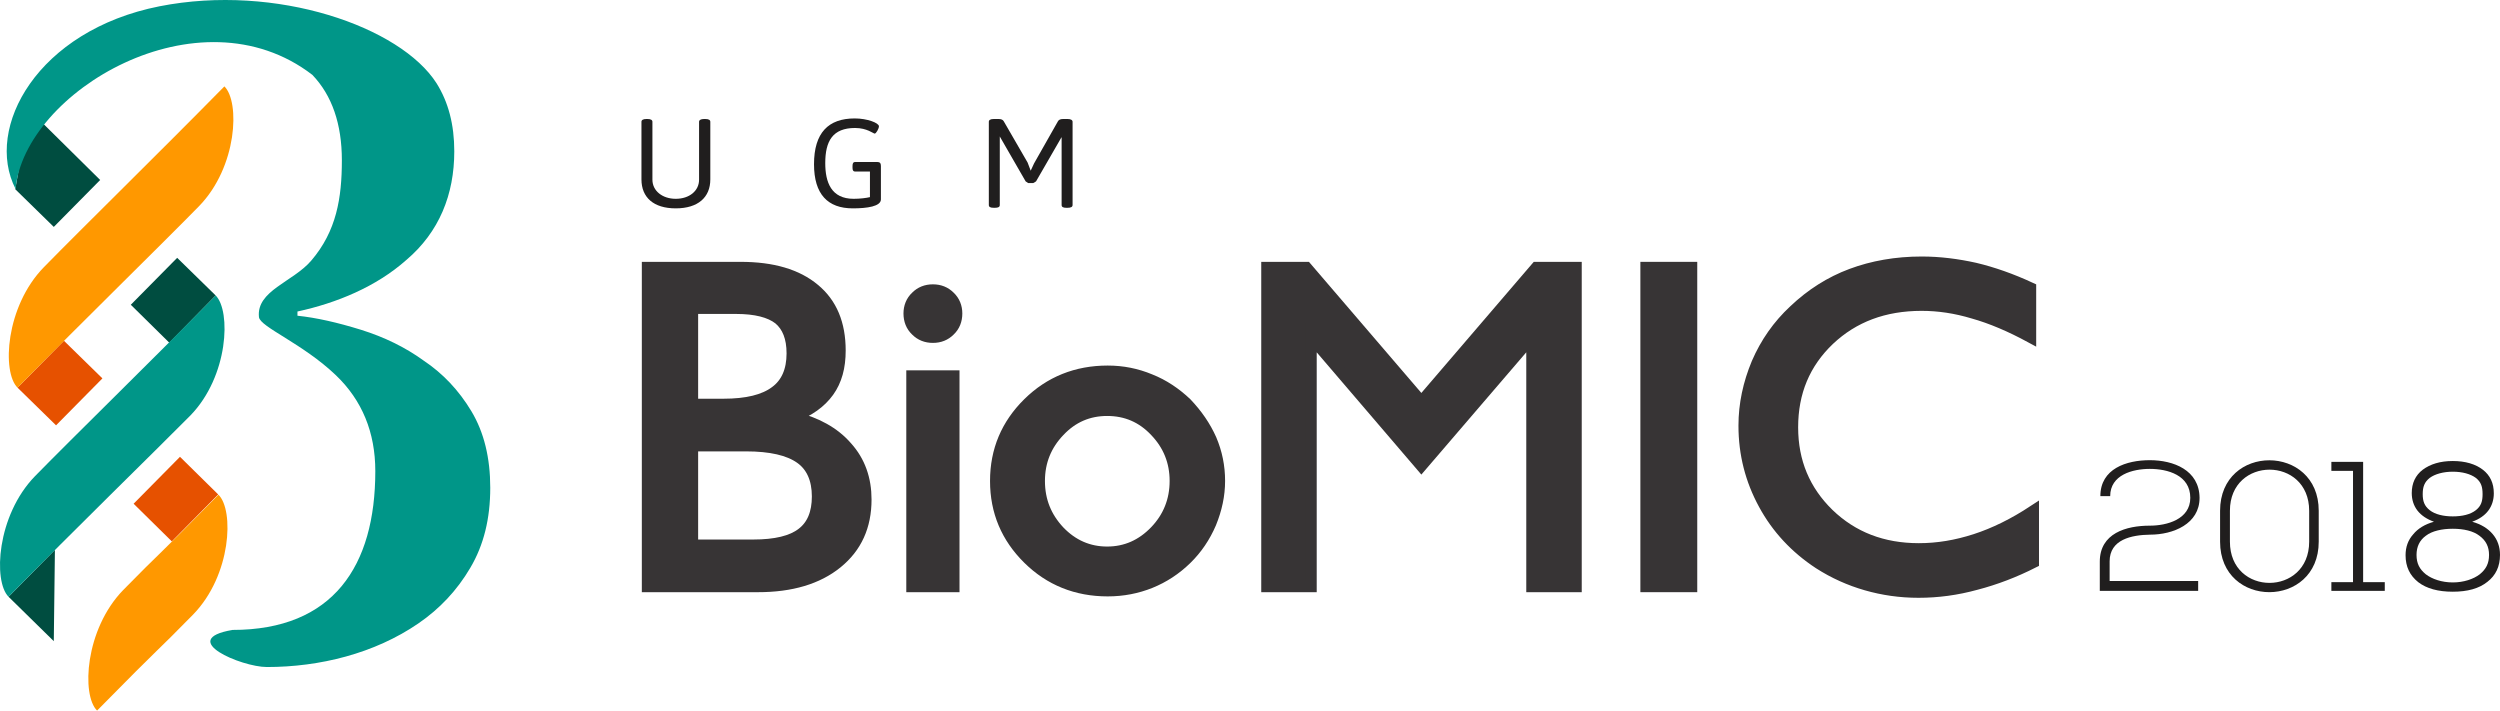
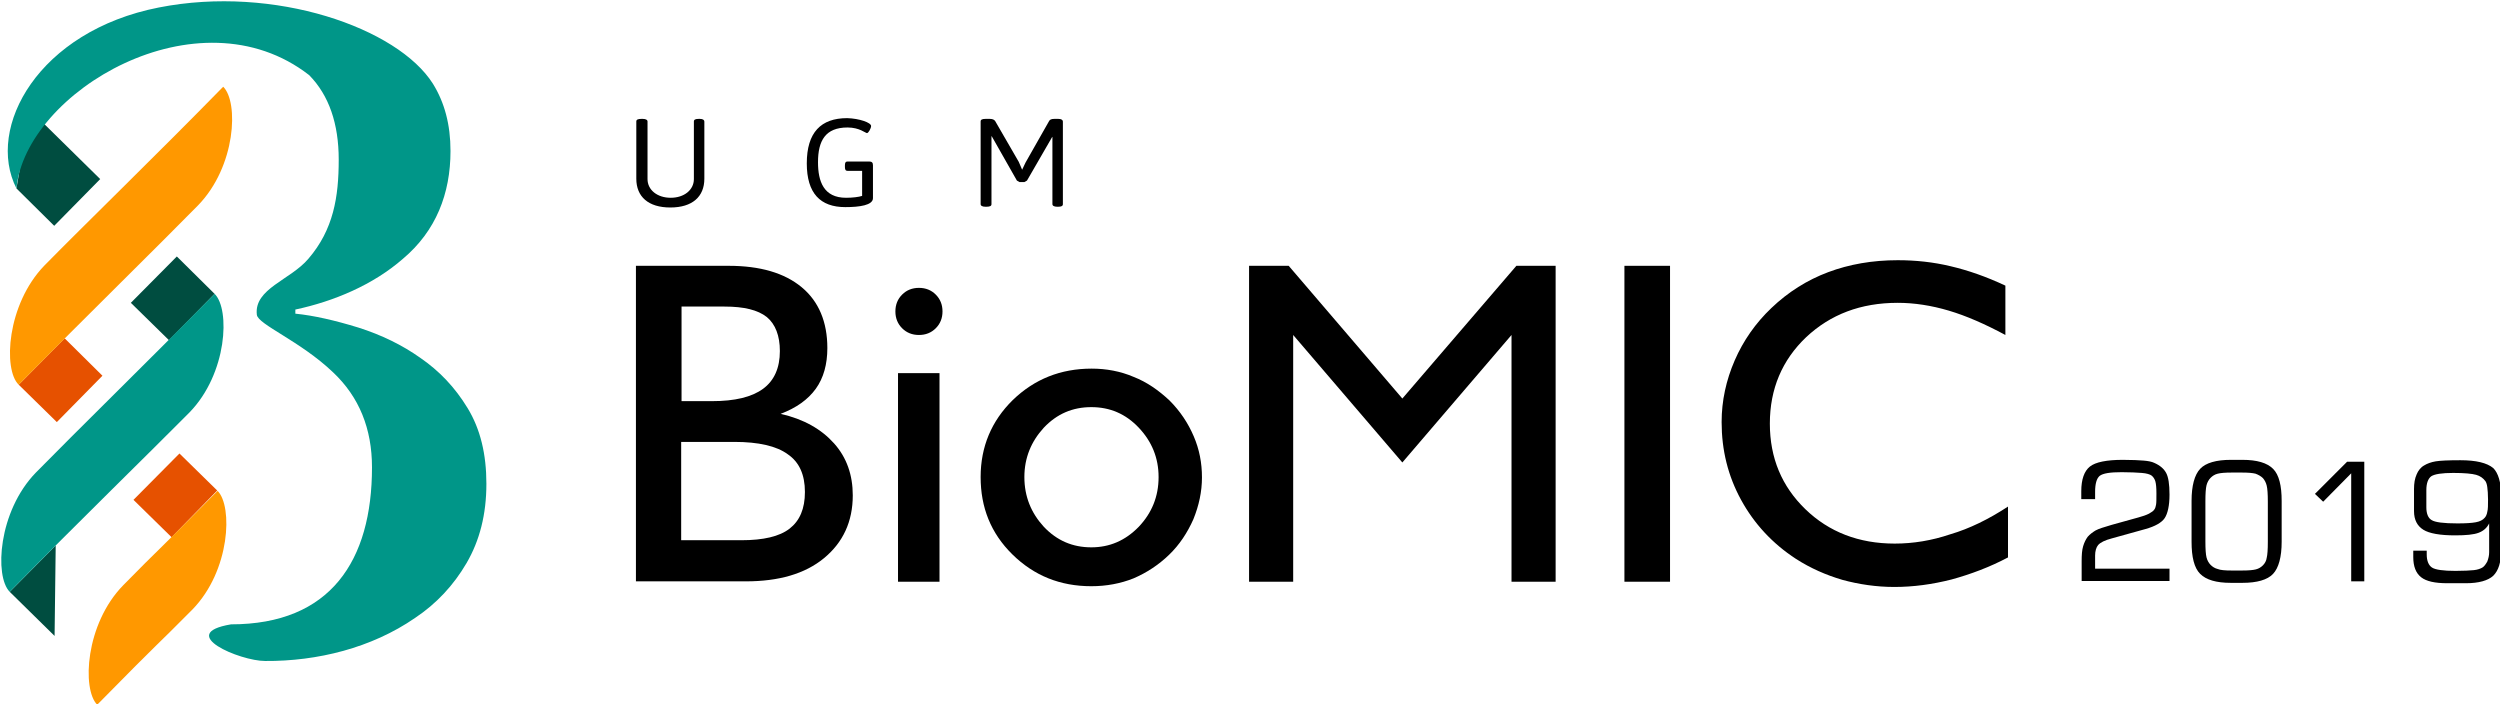
- <svg xmlns="http://www.w3.org/2000/svg" xml:space="preserve" width="853.93" height="242.717" version="1.1" style="clip-rule:evenodd;fill-rule:evenodd;image-rendering:optimizeQuality;shape-rendering:geometricPrecision;text-rendering:geometricPrecision" viewBox="0 0 8895.181 2528.387" id="svg60">
-   <defs id="defs4">
-     <style type="text/css" id="style2">
-     .str0 {stroke:#373435;stroke-width:39.37}
-     .fil6 {fill:none;fill-rule:nonzero}
-     .fil0 {fill:#004D40}
-     .fil3 {fill:#009688}
-     .fil1 {fill:#E65100}
-     .fil2 {fill:#FF9800}
-     .fil5 {fill:#373435;fill-rule:nonzero}
-     .fil7 {fill:#201E1E;fill-rule:nonzero}
-     .fil4 {fill:#009688;fill-rule:nonzero}
-    </style>
-   </defs>
-   <g id="Layer_x0020_1" transform="translate(-1607.707,-2785.612)">
-     <g id="_1633313641152">
-       <g id="g25">
-         <polygon class="fil0" points="1799,5067 1638,4909 1803,4742 " id="polygon7" style="fill:#004d40" />
-         <polygon class="fil1" points="2083,4578 2248,4411 2384,4545 2219,4712 " id="polygon9" style="fill:#e65100" />
-         <polygon class="fil1" points="1670,4165 1835,3998 1972,4132 1807,4299 " id="polygon11" style="fill:#e65100" />
-         <polygon class="fil0" points="2073,3870 2238,3703 2375,3837 2210,4005 " id="polygon13" style="fill:#004d40" />
-         <polygon class="fil0" points="1662,3459 1711,3176 1964,3426 1799,3593 " id="polygon15" style="fill:#004d40" />
-         <path class="fil2" d="m 1764,3736 c 142,-145 395,-392 642,-643 56,55 46,286 -90,426 -142,145 -399,395 -646,646 -56,-55 -43,-289 94,-429 z" id="path17" style="fill:#ff9800" />
-         <path class="fil3" d="m 1732,4480 c 142,-145 396,-392 643,-643 55,55 46,287 -90,427 -143,144 -400,394 -647,645 -55,-55 -42,-289 94,-429 z" id="path19" style="fill:#009688" />
-         <path class="fil2" d="m 2046,4885 c 142,-145 92,-88 339,-339 56,55 46,286 -90,426 -142,145 -95,91 -342,342 -56,-55 -43,-289 93,-429 z" id="path21" style="fill:#ff9800" />
-         <path class="fil4" d="m 3114,4068 c 69,46 126,106 171,181 45,75 67,166 67,272 0,110 -23,204 -71,285 -47,80 -109,146 -185,198 -156,107 -351,155 -539,155 -90,0 -322,-98 -122,-132 358,0 508,-227 508,-565 0,-138 -47,-252 -140,-341 -118,-113 -270,-172 -274,-207 -10,-94 121,-125 186,-201 90,-105 109,-223 109,-357 0,-129 -35,-231 -105,-304 -404,-311 -1025,61 -1056,406 -112,-218 78,-564 512,-650 416,-82 858,73 986,274 42,67 63,147 63,242 0,153 -53,287 -171,387 -107,95 -248,153 -387,183 v 15 c 67,7 142,24 226,50 83,26 157,62 222,109 z" id="path23" style="fill:#009688;fill-rule:nonzero" />
-       </g>
-       <path class="fil5" d="m 4072,4372 v 353 h 216 c 79,0 137,-14 173,-42 37,-28 55,-72 55,-131 0,-62 -21,-108 -61,-136 -41,-29 -105,-44 -193,-44 z m -161,501 V 3737 h 332 c 114,0 201,26 262,77 62,51 92,124 92,219 0,59 -13,107 -41,146 -28,39 -70,69 -126,90 82,20 146,55 191,107 46,51 68,114 68,187 0,95 -34,170 -103,226 -69,56 -163,84 -281,84 z m 161,-649 h 110 c 83,0 144,-15 184,-45 40,-29 60,-75 60,-136 0,-56 -16,-96 -47,-122 -32,-25 -83,-38 -152,-38 h -155 z" id="path27" style="fill:#373435;fill-rule:nonzero" />
-       <path id="1" class="fil5" d="m 4842,3901 c 0,-23 8,-44 25,-60 16,-16 36,-24 60,-24 24,0 44,8 60,24 17,16 25,37 25,60 0,24 -8,45 -25,61 -16,16 -36,24 -60,24 -24,0 -44,-8 -60,-24 -17,-16 -25,-37 -25,-61 z m 10,972 v -750 h 150 v 750 z" style="fill:#373435;fill-rule:nonzero" />
-       <path id="2" class="fil5" d="m 5306,4497 c 0,70 24,129 71,179 47,49 104,74 170,74 66,0 123,-25 171,-75 47,-49 71,-109 71,-178 0,-69 -24,-128 -71,-177 -47,-50 -104,-74 -171,-74 -66,0 -123,24 -170,74 -47,49 -71,108 -71,177 z m -156,0 c 0,-109 39,-201 116,-277 77,-76 172,-114 283,-114 53,0 103,10 151,30 48,19 91,48 129,84 38,40 67,82 88,129 20,47 30,96 30,148 0,51 -11,101 -31,150 -21,49 -50,92 -87,128 -38,37 -81,65 -128,84 -47,19 -98,29 -152,29 -111,0 -206,-38 -283,-114 -77,-76 -116,-168 -116,-277 z" style="fill:#373435;fill-rule:nonzero" />
-       <polygon id="3" class="fil5" points="7058,3986 6665,4444 6273,3986 6273,4873 6115,4873 6115,3737 6256,3737 6665,4214 7074,3737 7216,3737 7216,4873 7058,4873 " style="fill:#373435;fill-rule:nonzero" />
-       <polygon id="4" class="fil5" points="7464,4873 7464,3737 7627,3737 7627,4873 " style="fill:#373435;fill-rule:nonzero" />
-       <path id="5" class="fil5" d="m 8843,4603 v 184 c -67,34 -135,60 -204,78 -69,19 -137,28 -205,28 -65,0 -127,-9 -186,-26 -59,-17 -115,-42 -168,-76 -84,-55 -150,-126 -196,-211 -47,-86 -71,-179 -71,-280 0,-76 16,-150 46,-222 31,-72 75,-135 132,-188 61,-58 129,-101 204,-129 75,-28 159,-43 250,-43 64,0 127,8 190,22 63,15 129,38 198,70 v 176 c -72,-39 -140,-68 -204,-86 -63,-19 -124,-28 -184,-28 -133,0 -242,41 -329,123 -87,83 -130,186 -130,311 0,123 43,225 128,308 86,83 193,124 321,124 67,0 133,-11 201,-33 68,-22 137,-56 207,-102 z" style="fill:#373435;fill-rule:nonzero" />
-       <path id="6" class="fil6 str0" d="m 4072,4372 v 353 h 216 c 79,0 137,-14 173,-42 37,-28 55,-72 55,-131 0,-62 -21,-108 -61,-136 -41,-29 -105,-44 -193,-44 z m -161,501 V 3737 h 332 c 114,0 201,26 262,77 62,51 92,124 92,219 0,59 -13,107 -41,146 -28,39 -70,69 -126,90 82,20 146,55 191,107 46,51 68,114 68,187 0,95 -34,170 -103,226 -69,56 -163,84 -281,84 z m 161,-649 h 110 c 83,0 144,-15 184,-45 40,-29 60,-75 60,-136 0,-56 -16,-96 -47,-122 -32,-25 -83,-38 -152,-38 h -155 z" style="fill:none;fill-rule:nonzero;stroke:#373435;stroke-width:39.37" />
-       <path id="7" class="fil6 str0" d="m 4842,3901 c 0,-23 8,-44 25,-60 16,-16 36,-24 60,-24 24,0 44,8 60,24 17,16 25,37 25,60 0,24 -8,45 -25,61 -16,16 -36,24 -60,24 -24,0 -44,-8 -60,-24 -17,-16 -25,-37 -25,-61 z m 10,972 v -750 h 150 v 750 z" style="fill:none;fill-rule:nonzero;stroke:#373435;stroke-width:39.37" />
-       <path id="8" class="fil6 str0" d="m 5306,4497 c 0,70 24,129 71,179 47,49 104,74 170,74 66,0 123,-25 171,-75 47,-49 71,-109 71,-178 0,-69 -24,-128 -71,-177 -47,-50 -104,-74 -171,-74 -66,0 -123,24 -170,74 -47,49 -71,108 -71,177 z m -156,0 c 0,-109 39,-201 116,-277 77,-76 172,-114 283,-114 53,0 103,10 151,30 48,19 91,48 129,84 38,40 67,82 88,129 20,47 30,96 30,148 0,51 -11,101 -31,150 -21,49 -50,92 -87,128 -38,37 -81,65 -128,84 -47,19 -98,29 -152,29 -111,0 -206,-38 -283,-114 -77,-76 -116,-168 -116,-277 z" style="fill:none;fill-rule:nonzero;stroke:#373435;stroke-width:39.37" />
-       <polygon id="9" class="fil6 str0" points="7058,3986 6665,4444 6273,3986 6273,4873 6115,4873 6115,3737 6256,3737 6665,4214 7074,3737 7216,3737 7216,4873 7058,4873 " style="fill:none;fill-rule:nonzero;stroke:#373435;stroke-width:39.37" />
-       <polygon id="10" class="fil6 str0" points="7464,4873 7464,3737 7627,3737 7627,4873 " style="fill:none;fill-rule:nonzero;stroke:#373435;stroke-width:39.37" />
-       <path id="11" class="fil6 str0" d="m 8843,4603 v 184 c -67,34 -135,60 -204,78 -69,19 -137,28 -205,28 -65,0 -127,-9 -186,-26 -59,-17 -115,-42 -168,-76 -84,-55 -150,-126 -196,-211 -47,-86 -71,-179 -71,-280 0,-76 16,-150 46,-222 31,-72 75,-135 132,-188 61,-58 129,-101 204,-129 75,-28 159,-43 250,-43 64,0 127,8 190,22 63,15 129,38 198,70 v 176 c -72,-39 -140,-68 -204,-86 -63,-19 -124,-28 -184,-28 -133,0 -242,41 -329,123 -87,83 -130,186 -130,311 0,123 43,225 128,308 86,83 193,124 321,124 67,0 133,-11 201,-33 68,-22 137,-56 207,-102 z" style="fill:none;fill-rule:nonzero;stroke:#373435;stroke-width:39.37" />
-       <g id="g46">
-         <path class="fil7" d="m 4135,3219 v 205 c 0,64 -44,103 -123,103 -79,0 -122,-39 -122,-103 v -205 c 0,-6 5,-10 18,-10 h 3 c 13,0 18,4 18,10 v 206 c 0,40 36,68 83,68 48,0 83,-28 83,-68 v -206 c 0,-6 6,-10 18,-10 h 4 c 13,0 18,4 18,10 z" id="path40" style="fill:#201e1e;fill-rule:nonzero" />
-         <path class="fil7" d="m 4735,3235 c 0,8 -10,26 -15,26 -5,0 -27,-20 -70,-20 -80,0 -106,47 -106,125 0,68 21,127 101,127 23,0 46,-3 58,-6 v -91 h -53 c -6,0 -9,-4 -9,-13 v -7 c 0,-10 3,-14 9,-14 h 79 c 9,0 13,4 13,14 v 119 c 0,25 -49,32 -100,32 -89,0 -138,-50 -138,-157 0,-112 51,-163 145,-163 44,0 86,16 86,28 z" id="path42" style="fill:#201e1e;fill-rule:nonzero" />
-         <path class="fil7" d="m 5424,3219 v 296 c 0,7 -6,10 -18,10 h -4 c -12,0 -17,-3 -17,-10 v -241 l -1,1 -90,156 -10,6 h -18 l -9,-6 -91,-158 -1,-2 v 244 c 0,7 -5,10 -18,10 h -3 c -13,0 -18,-3 -18,-10 v -296 c 0,-6 5,-10 18,-10 h 16 c 11,0 16,3 19,8 l 85,147 11,29 12,-26 85,-150 c 3,-5 8,-8 19,-8 h 15 c 12,0 18,4 18,10 z" id="path44" style="fill:#201e1e;fill-rule:nonzero" />
-       </g>
-       <g id="g56">
-         <path class="fil7" d="m 9081,4551 c 0,-98 93,-128 176,-128 84,0 176,35 177,134 0,93 -94,131 -176,131 -66,1 -144,17 -144,95 v 70 h 315 v 35 h -350 v -104 c 0,-101 94,-128 178,-128 60,0 144,-22 144,-99 0,-81 -81,-103 -144,-103 -61,0 -141,21 -141,97 z" id="path48" style="fill:#201e1e;fill-rule:nonzero" />
-         <path class="fil7" d="m 9542,4713 c 0,196 282,195 282,0 v -110 c 0,-195 -282,-195 -282,0 z m -35,-110 c 0,-240 351,-239 351,0 v 110 c 0,239 -351,240 -351,0 z" id="path50" style="fill:#201e1e;fill-rule:nonzero" />
-         <polygon class="fil7" points="10093,4888 9903,4888 9903,4857 9980,4857 9980,4461 9903,4461 9903,4429 10016,4429 10016,4857 10093,4857 " id="polygon52" style="fill:#201e1e;fill-rule:nonzero" />
-         <path class="fil7" d="m 10335,4426 c 45,0 81,11 107,31 26,20 39,48 39,84 0,24 -7,45 -20,62 -13,17 -32,30 -57,39 32,9 56,24 73,44 17,20 26,45 26,74 0,41 -15,73 -45,96 -30,24 -71,35 -123,35 -52,0 -93,-11 -123,-34 -30,-24 -45,-55 -45,-96 0,-29 9,-54 27,-74 17,-21 42,-36 74,-45 -25,-9 -45,-22 -59,-40 -13,-17 -20,-38 -20,-62 0,-35 13,-63 39,-83 27,-20 62,-31 107,-31 z m 0,38 c -33,0 -63,8 -82,22 -19,15 -25,32 -25,58 0,25 6,42 25,57 19,15 49,22 82,22 34,0 63,-7 82,-22 19,-15 24,-32 24,-57 0,-26 -5,-43 -24,-58 -19,-14 -48,-22 -82,-22 z m 0,203 c -39,0 -74,8 -96,25 -22,16 -33,39 -33,68 0,31 11,51 33,69 22,17 57,29 96,29 39,0 74,-12 96,-29 22,-18 33,-38 33,-69 0,-29 -11,-51 -34,-68 -22,-17 -56,-25 -95,-25 z" id="path54" style="fill:#201e1e;fill-rule:nonzero" />
-       </g>
+ <svg xmlns="http://www.w3.org/2000/svg" version="1.1" id="Layer_1" x="0px" y="0px" viewBox="0 0 668.7 188.2" style="enable-background:new 0 0 668.7 188.2;" xml:space="preserve">
+   <style type="text/css">
+ 	.st0{fill:#004D40;}
+ 	.st1{fill:#E65100;}
+ 	.st2{fill:#FF9800;}
+ 	.st3{fill:#009688;}
+ </style>
+   <g id="Layer_x0020_1">
+     <path d="M556.8,155.5v-5.4c0-1.7,0.1-3,0.4-4c0.3-1,0.7-1.8,1.2-2.5c0.6-0.7,1.3-1.2,2.1-1.7c0.9-0.5,2.3-0.9,4.3-1.5l7.2-2   c1.1-0.3,2-0.6,2.8-1c0.7-0.4,1.2-0.7,1.5-1.2c0.2-0.3,0.3-0.7,0.4-1.2s0.1-1.5,0.1-3c0-1.6-0.1-2.6-0.3-3.3   c-0.2-0.6-0.5-1.1-1-1.5c-0.4-0.3-1.3-0.6-2.6-0.7s-3.1-0.2-5.4-0.2c-3.1,0-5,0.3-5.9,1c-0.8,0.7-1.2,2.1-1.2,4.3v1.9h-3.7v-2.1   c0-3.2,0.8-5.4,2.3-6.6c1.5-1.2,4.5-1.8,8.8-1.8c2.5,0,4.4,0.1,5.6,0.2s2.2,0.3,2.8,0.6c1.6,0.7,2.6,1.6,3.2,2.7   c0.6,1.1,0.9,3,0.9,5.8c0,3-0.5,5.1-1.3,6.3s-2.6,2.2-5.1,2.9l-9,2.5c-1.9,0.5-3.1,1.1-3.7,1.8c-0.5,0.6-0.8,1.6-0.8,2.8v3.5h19.9   v3.3H556.8z" />
+     <path id="_x31_" d="M596.9,152.6h2.8c1.7,0,2.9-0.1,3.7-0.3c0.8-0.2,1.4-0.6,1.9-1.1c0.5-0.5,0.9-1.2,1-2c0.2-0.8,0.3-2.2,0.3-4.3   v-0.5v-10.2c0-2-0.1-3.5-0.3-4.3c-0.2-0.8-0.5-1.4-1-2c-0.5-0.5-1.2-0.9-2-1.2c-0.8-0.2-2-0.3-3.6-0.3h-2.8c-1.7,0-2.9,0.1-3.7,0.3   c-0.8,0.2-1.4,0.6-1.9,1.1c-0.5,0.5-0.9,1.2-1.1,2c-0.2,0.8-0.3,2.2-0.3,4.3v0.5v10.2c0,2.1,0.1,3.5,0.3,4.3c0.2,0.8,0.6,1.5,1.1,2   c0.5,0.5,1.1,0.9,1.9,1.1C593.9,152.5,595.2,152.6,596.9,152.6z M596.7,155.9c-3.9,0-6.6-0.8-8.2-2.4c-1.6-1.6-2.3-4.5-2.3-8.6V134   c0-4.1,0.8-7,2.3-8.6c1.5-1.6,4.3-2.4,8.2-2.4h3.1c3.9,0,6.6,0.8,8.2,2.4c1.6,1.6,2.3,4.5,2.3,8.6v10.9c0,4.1-0.8,7-2.3,8.6   c-1.5,1.6-4.3,2.4-8.2,2.4H596.7z" />
+     <polygon id="_x32_" points="628.9,155.5 628.9,126.6 621.4,134.2 619.2,132.1 627.8,123.5 632.4,123.5 632.4,155.5  " />
+     <path id="_x33_" d="M649,131.1v4.6c0,1.7,0.5,2.9,1.4,3.4c0.9,0.6,3.2,0.9,6.9,0.9c2.2,0,3.8-0.1,4.9-0.3c1.1-0.2,1.9-0.6,2.4-1.2   c0.3-0.3,0.6-0.9,0.7-1.6c0.2-0.7,0.2-1.8,0.2-3.3c0-1.4-0.1-2.5-0.2-3.3c-0.1-0.8-0.3-1.3-0.5-1.6c-0.6-0.8-1.4-1.4-2.5-1.7   c-1.1-0.3-3.1-0.5-6.1-0.5c-3,0-5,0.3-5.9,0.9C649.5,128,649,129.2,649,131.1z M669,132.4v14.8c0,3.2-0.7,5.4-2.1,6.8   c-1.4,1.3-3.9,2-7.3,2h-5c-3.3,0-5.6-0.5-7-1.6c-1.4-1.1-2.1-2.9-2.1-5.4v-1.7h3.6v1c0,1.7,0.5,2.9,1.4,3.5c0.9,0.6,3,0.9,6.3,0.9   c2.2,0,3.9-0.1,4.9-0.2c1-0.1,1.8-0.4,2.3-0.7c0.5-0.3,0.9-0.9,1.3-1.6c0.3-0.8,0.5-1.6,0.5-2.5v-7.7c-0.6,1.2-1.5,2-2.8,2.5   c-1.3,0.5-3.4,0.7-6.3,0.7c-4,0-6.9-0.5-8.5-1.5s-2.5-2.6-2.5-5v-5.9c0-1.5,0.2-2.8,0.7-3.9c0.4-1,1.1-1.9,2-2.4   c0.8-0.5,1.9-0.9,3.1-1.1s3.4-0.3,6.6-0.3c4.2,0,7.1,0.7,8.8,2.1C668.2,126.5,669,129,669,132.4z" />
+     <g id="_2777238904016">
+       <polygon class="st0" points="2.6,158.3 14.9,145.9 14.6,170.1   " />
+       <polygon class="st1" points="35.7,133.7 48,121.3 58.1,131.2 45.9,143.7   " />
+       <polygon class="st1" points="5,102.9 17.3,90.5 27.4,100.5 15.2,112.9   " />
+       <polygon class="st0" points="35,81 47.3,68.6 57.4,78.6 45.2,91   " />
+       <polygon class="st0" points="4.4,50.4 8,29.4 26.8,47.9 14.5,60.4   " />
+       <path class="st2" d="M11.9,71c10.6-10.8,29.5-29.1,47.8-47.8c4.2,4.1,3.4,21.3-6.7,31.7C42.5,65.6,23.4,84.3,5,102.9    C0.8,98.9,1.8,81.4,11.9,71z" />
+       <path class="st3" d="M9.6,126.4C20.2,115.6,39,97.2,57.4,78.6c4.2,4.1,3.4,21.3-6.7,31.7C40.1,121,21,139.6,2.6,158.3    C-1.5,154.2-0.5,136.8,9.6,126.4z" />
+       <path class="st2" d="M33,156.5c10.6-10.8,6.8-6.6,25.2-25.2c4.1,4.1,3.4,21.3-6.7,31.7c-10.6,10.7-7.1,6.8-25.5,25.5    C21.9,184.4,22.8,166.9,33,156.5z" />
+       <path class="st3" d="M112.4,95.7c5.1,3.5,9.3,7.9,12.7,13.5c3.4,5.6,5,12.3,5,20.2c0,8.2-1.8,15.2-5.3,21.2    c-3.5,6-8.1,10.9-13.8,14.7c-11.6,8-26.1,11.6-40.1,11.5c-6.7,0-24-7.3-9.1-9.8c26.6,0,37.7-17,37.7-42c0-10.3-3.4-18.8-10.4-25.4    c-8.8-8.4-20.1-12.8-20.4-15.4c-0.8-7,9-9.3,13.8-15c6.7-7.8,8.1-16.5,8.1-26.5c0-9.6-2.6-17.2-7.9-22.6C53-3,6.8,24.6,4.4,50.4    C-3.9,34.1,10.3,8.3,42.5,2c31-6.1,63.9,5.5,73.3,20.4c3.1,5,4.7,10.9,4.7,18c0,11.4-3.9,21.4-12.7,28.8c-8,7-18.5,11.4-28.8,13.6    v1.1c5,0.5,10.6,1.8,16.8,3.7C102.1,89.6,107.6,92.3,112.4,95.7z" />
+     </g>
+     <path d="M182.2,118.3v26.2h16.1c5.9,0,10.2-1,12.9-3.1c2.7-2.1,4.1-5.3,4.1-9.8c0-4.6-1.5-8-4.6-10.1c-3-2.2-7.8-3.3-14.3-3.3   H182.2z M170.1,155.6V71.1h24.8c8.4,0,14.9,1.9,19.5,5.7c4.6,3.8,6.9,9.3,6.9,16.3c0,4.3-1,8-3.1,10.9c-2.1,2.9-5.2,5.1-9.4,6.7   c6.2,1.4,10.9,4.1,14.3,7.9c3.4,3.8,5,8.5,5,13.9c0,7-2.6,12.6-7.7,16.8s-12.1,6.2-20.9,6.2H170.1z M182.2,107.3h8.2   c6.2,0,10.7-1.1,13.7-3.3c3-2.2,4.5-5.6,4.5-10.1c0-4.1-1.2-7.2-3.5-9.1c-2.4-1.9-6.1-2.8-11.3-2.8h-11.5V107.3z" />
+     <path id="_x31__1_" d="M239.5,83.3c0-1.8,0.6-3.3,1.8-4.5c1.2-1.2,2.7-1.8,4.5-1.8c1.8,0,3.3,0.6,4.5,1.8c1.2,1.2,1.8,2.7,1.8,4.5   s-0.6,3.3-1.8,4.5c-1.2,1.2-2.7,1.8-4.5,1.8c-1.8,0-3.3-0.6-4.5-1.8S239.5,85.1,239.5,83.3z M240.2,155.6V99.8h11.1v55.8H240.2z" />
+     <path id="_x32__1_" d="M274,127.6c0,5.2,1.8,9.6,5.2,13.3c3.5,3.7,7.7,5.5,12.7,5.5c4.9,0,9.1-1.8,12.7-5.5   c3.5-3.7,5.3-8.1,5.3-13.3c0-5.1-1.8-9.5-5.3-13.2c-3.5-3.7-7.7-5.5-12.7-5.5c-5,0-9.2,1.8-12.7,5.5   C275.8,118.1,274,122.5,274,127.6z M262.3,127.6c0-8.1,2.9-15,8.6-20.6c5.8-5.6,12.8-8.4,21.1-8.4c3.9,0,7.7,0.7,11.2,2.2   c3.6,1.4,6.7,3.6,9.6,6.3c2.9,2.9,5,6.1,6.5,9.6c1.5,3.5,2.2,7.1,2.2,11c0,3.8-0.8,7.5-2.3,11.2c-1.6,3.6-3.7,6.8-6.5,9.5   c-2.8,2.7-6,4.8-9.5,6.3c-3.5,1.4-7.3,2.1-11.3,2.1c-8.3,0-15.3-2.8-21.1-8.5S262.3,135.7,262.3,127.6z" />
+     <polygon id="_x33__1_" points="334.1,155.6 334.1,71.1 344.7,71.1 375.1,106.6 405.6,71.1 416.1,71.1 416.1,155.6 404.3,155.6    404.3,89.6 375.1,123.7 345.9,89.6 345.9,155.6  " />
+     <polygon id="_x34_" points="434.5,155.6 434.5,71.1 446.7,71.1 446.7,155.6  " />
+     <path id="_x35_" d="M537.1,135.5v13.6c-4.9,2.6-10,4.5-15.1,5.9c-5.1,1.3-10.2,2-15.3,2c-4.8,0-9.5-0.7-13.9-1.9   c-4.4-1.3-8.5-3.1-12.4-5.6c-6.3-4.1-11.2-9.4-14.7-15.8c-3.5-6.4-5.2-13.3-5.2-20.8c0-5.7,1.2-11.2,3.5-16.5   c2.3-5.3,5.6-10,9.8-14c4.5-4.3,9.6-7.5,15.2-9.6c5.6-2.1,11.8-3.2,18.6-3.2c4.8,0,9.5,0.5,14.1,1.6c4.7,1.1,9.6,2.8,14.7,5.2v13.2   c-5.4-2.9-10.4-5.1-15.1-6.5c-4.7-1.4-9.3-2.1-13.7-2.1c-9.9,0-18,3.1-24.5,9.2c-6.4,6.1-9.7,13.8-9.7,23.1   c0,9.2,3.2,16.8,9.5,22.9c6.3,6.1,14.3,9.2,23.9,9.2c4.9,0,9.9-0.8,14.9-2.5C526.8,141.4,531.9,138.9,537.1,135.5z" />
+     <g id="_2777238902928">
+       <path d="M188.4,32.5v15.3c0,4.8-3.2,7.7-9.1,7.7c-5.9,0-9.1-2.9-9.1-7.7V32.5c0-0.5,0.4-0.7,1.4-0.7h0.3c0.9,0,1.3,0.3,1.3,0.7    v15.4c0,2.9,2.6,5,6.2,5c3.6,0,6.2-2.1,6.2-5V32.5c0-0.5,0.4-0.7,1.3-0.7h0.3C188,31.8,188.4,32.1,188.4,32.5z" />
+       <path d="M233,33.7c0,0.6-0.7,1.9-1.1,1.9c-0.4,0-2-1.5-5.2-1.5c-5.9,0-7.9,3.5-7.9,9.3c0,5.1,1.5,9.5,7.5,9.5    c1.7,0,3.4-0.2,4.3-0.5v-6.7h-3.9c-0.5,0-0.7-0.3-0.7-1v-0.5c0-0.7,0.2-1,0.7-1h5.8c0.7,0,1,0.3,1,1V53c0,1.9-3.6,2.4-7.4,2.4    c-6.7,0-10.3-3.7-10.3-11.7c0-8.3,3.8-12.1,10.8-12.1C229.9,31.7,233,32.8,233,33.7z" />
+       <path d="M284.3,32.5v22.1c0,0.5-0.4,0.7-1.3,0.7h-0.2c-0.9,0-1.3-0.3-1.3-0.7v-18l-0.1,0.1l-6.7,11.6l-0.7,0.4h-1.3l-0.7-0.4    l-6.7-11.8l-0.1-0.1v18.2c0,0.5-0.4,0.7-1.4,0.7h-0.2c-0.9,0-1.3-0.3-1.3-0.7V32.5c0-0.5,0.4-0.7,1.3-0.7h1.2    c0.8,0,1.2,0.3,1.4,0.6l6.3,10.9l0.9,2.1l0.9-1.9l6.3-11.1c0.2-0.4,0.6-0.6,1.4-0.6h1.1C283.9,31.8,284.3,32.1,284.3,32.5z" />
    </g>
  </g>
</svg>
